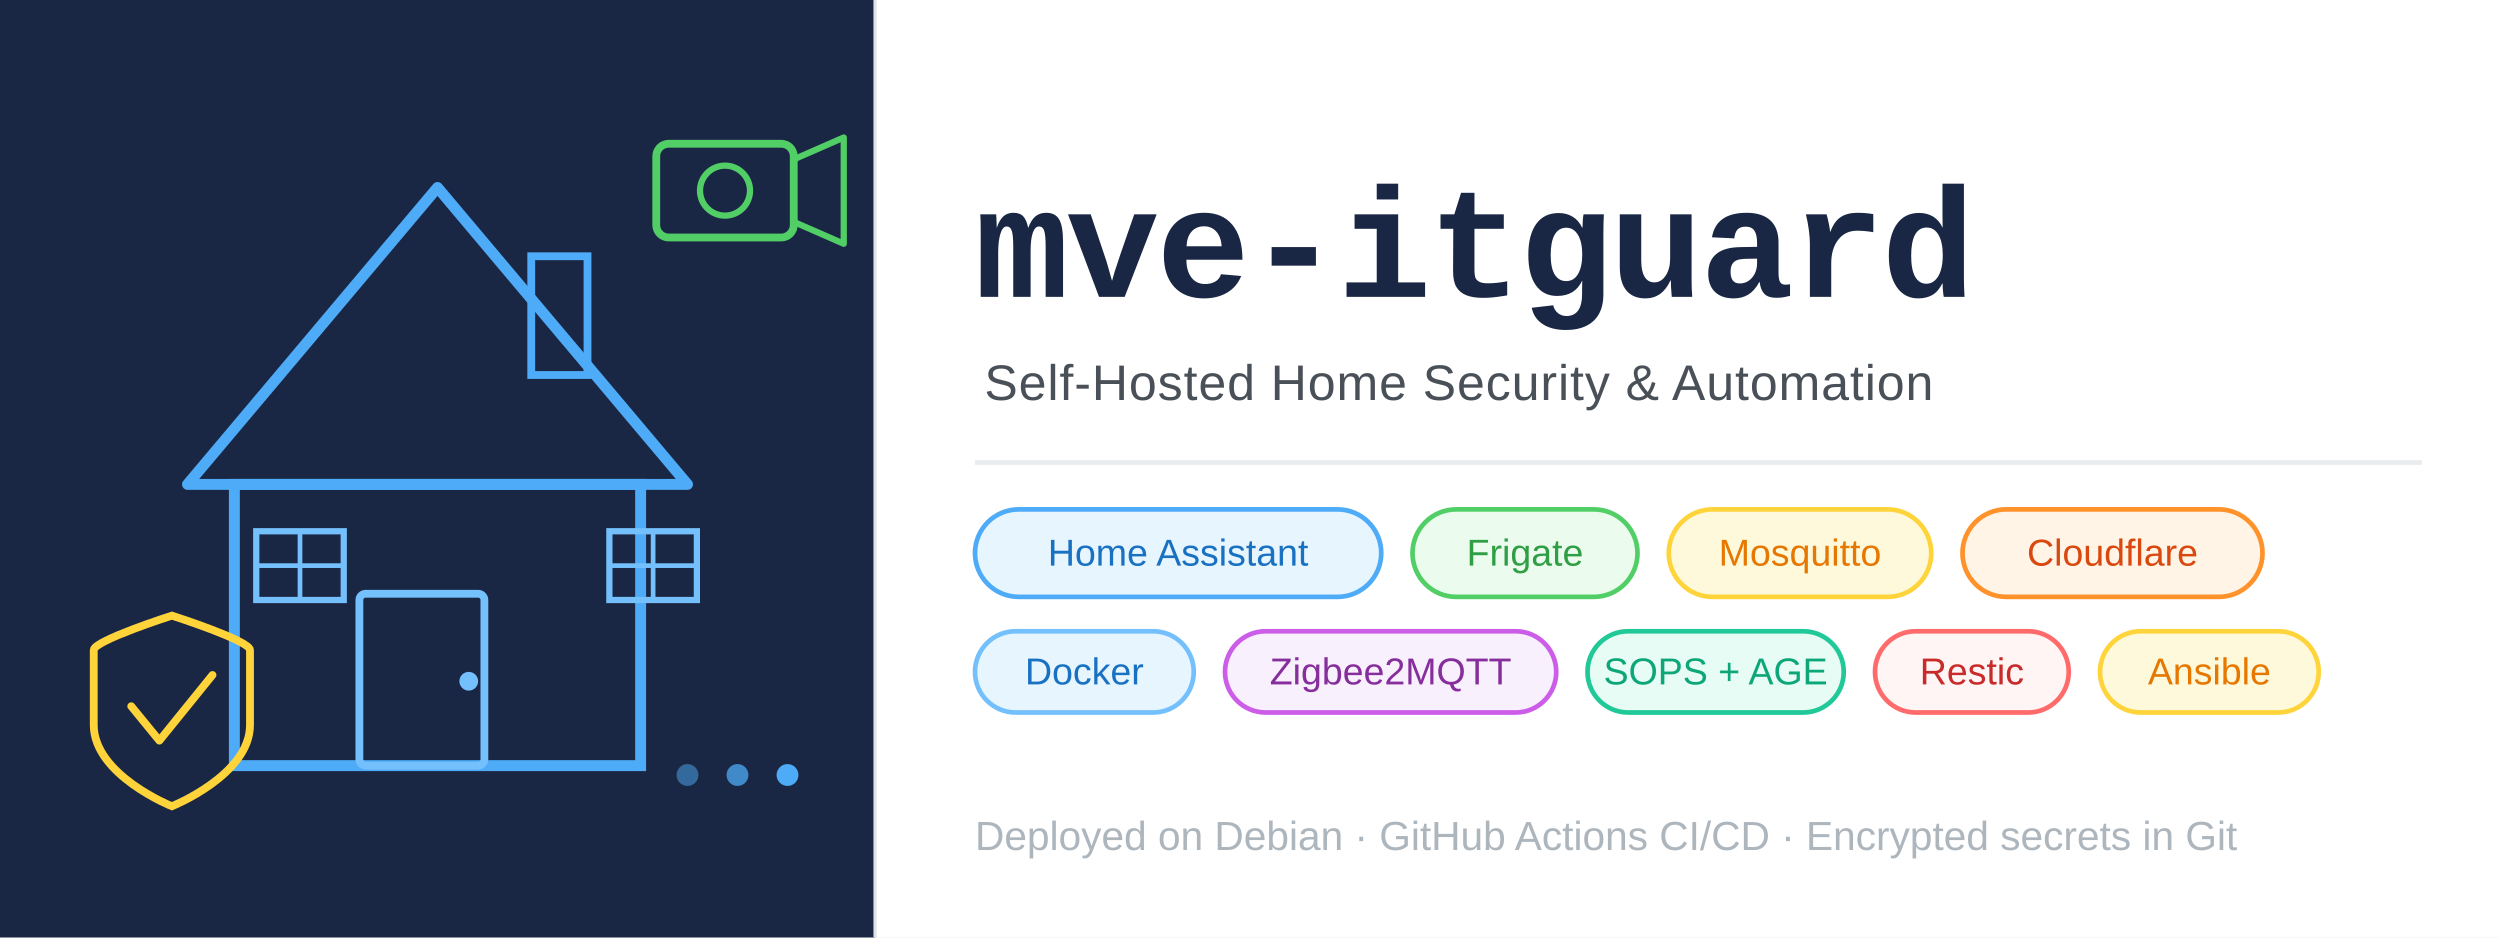
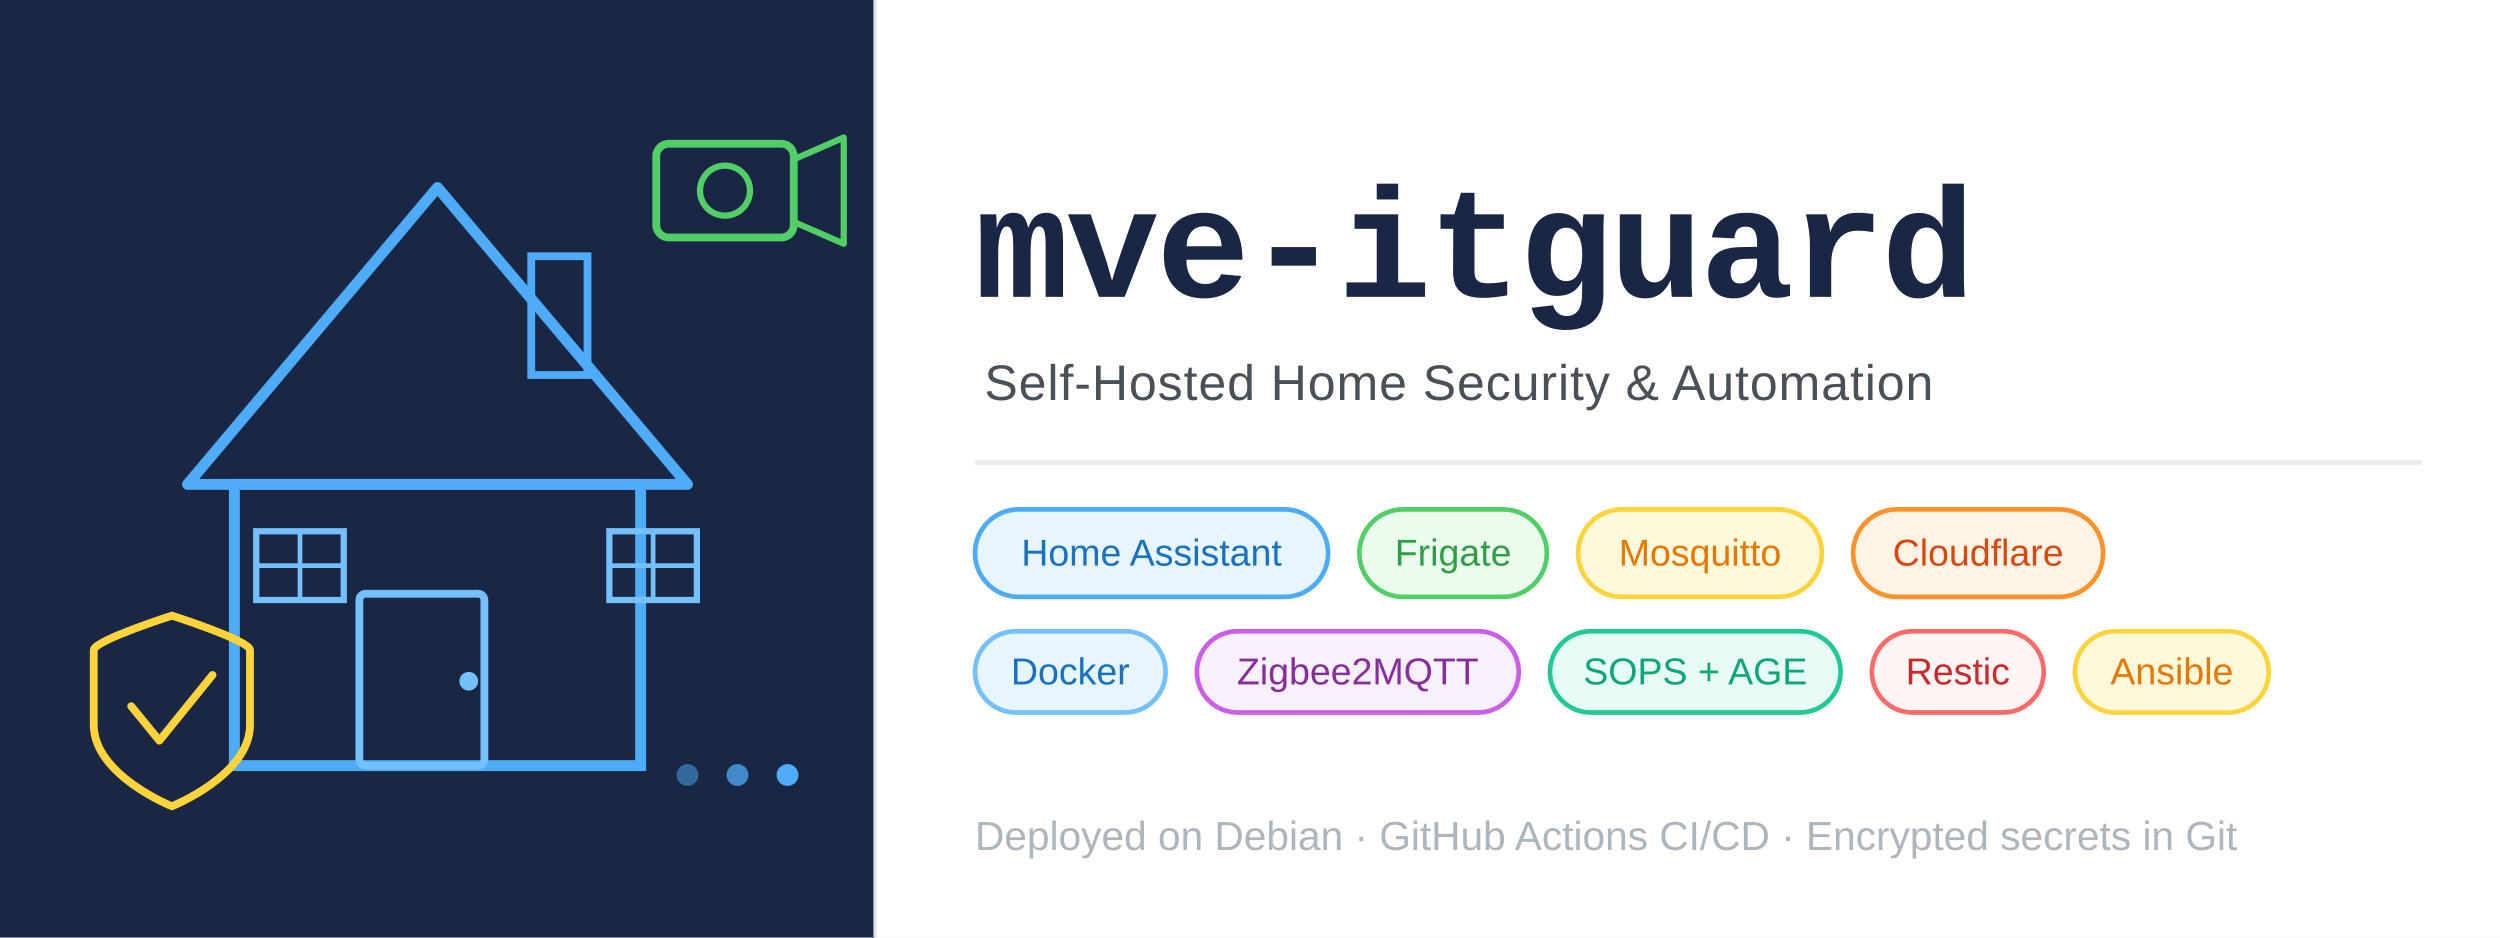
<svg xmlns="http://www.w3.org/2000/svg" viewBox="0 0 800 300" width="800" height="300">
  <rect width="800" height="300" fill="#ffffff" />
  <rect x="0" y="0" width="280" height="300" fill="#1a2744" />
  <polygon points="140,60 60,155 220,155" fill="none" stroke="#4dabf7" stroke-width="3.5" stroke-linejoin="round" />
  <rect x="170" y="82" width="18" height="38" fill="none" stroke="#4dabf7" stroke-width="2.5" />
  <rect x="75" y="155" width="130" height="90" fill="none" stroke="#4dabf7" stroke-width="3.5" />
  <rect x="115" y="190" width="40" height="55" fill="none" stroke="#74c0fc" stroke-width="2.5" rx="2" />
  <circle cx="150" cy="218" r="3" fill="#74c0fc" />
  <rect x="82" y="170" width="28" height="22" fill="none" stroke="#74c0fc" stroke-width="2" />
  <line x1="96" y1="170" x2="96" y2="192" stroke="#74c0fc" stroke-width="1.5" />
  <line x1="82" y1="181" x2="110" y2="181" stroke="#74c0fc" stroke-width="1.5" />
  <rect x="195" y="170" width="28" height="22" fill="none" stroke="#74c0fc" stroke-width="2" />
  <line x1="209" y1="170" x2="209" y2="192" stroke="#74c0fc" stroke-width="1.5" />
  <line x1="195" y1="181" x2="223" y2="181" stroke="#74c0fc" stroke-width="1.5" />
  <rect x="210" y="46" width="44" height="30" fill="none" stroke="#51cf66" stroke-width="2.5" rx="4" />
  <circle cx="232" cy="61" r="8" fill="none" stroke="#51cf66" stroke-width="2" />
  <polygon points="254,51 270,44 270,78 254,71" fill="none" stroke="#51cf66" stroke-width="2" stroke-linejoin="round" />
  <path d="M 30,232 L 30,208 C 30,205 55,197 55,197 C 55,197 80,205 80,208 L 80,232 C 80,248 55,258 55,258 C 55,258 30,248 30,232 Z" fill="none" stroke="#ffd43b" stroke-width="2.5" />
  <path d="M 42,226 L 51,237 L 68,216" fill="none" stroke="#ffd43b" stroke-width="2.5" stroke-linecap="round" stroke-linejoin="round" />
  <circle cx="220" cy="248" r="3.5" fill="#4dabf7" opacity="0.5" />
  <circle cx="236" cy="248" r="3.5" fill="#4dabf7" opacity="0.75" />
  <circle cx="252" cy="248" r="3.5" fill="#4dabf7" opacity="1" />
  <line x1="280" y1="0" x2="280" y2="300" stroke="#dee2e6" stroke-width="1" />
  <text x="312" y="95" font-family="'Courier New', Courier, monospace" font-size="50" font-weight="bold" fill="#1a2744" letter-spacing="-1">mve-itguard</text>
  <text x="315" y="128" font-family="Arial, Helvetica, sans-serif" font-size="16" fill="#495057" letter-spacing="0.3">Self-Hosted Home Security &amp; Automation</text>
  <line x1="312" y1="148" x2="775" y2="148" stroke="#e9ecef" stroke-width="1.5" />
-   <rect x="312" y="163" width="130" height="28" fill="#e7f5ff" rx="14" stroke="#4dabf7" stroke-width="1.5" />
-   <text x="377" y="181" font-family="Arial, sans-serif" font-size="12" fill="#1971c2" text-anchor="middle">Home Assistant</text>
-   <rect x="452" y="163" width="72" height="28" fill="#ebfbee" rx="14" stroke="#51cf66" stroke-width="1.5" />
-   <text x="488" y="181" font-family="Arial, sans-serif" font-size="12" fill="#2f9e44" text-anchor="middle">Frigate</text>
-   <rect x="534" y="163" width="84" height="28" fill="#fff9db" rx="14" stroke="#ffd43b" stroke-width="1.5" />
-   <text x="576" y="181" font-family="Arial, sans-serif" font-size="12" fill="#e67700" text-anchor="middle">Mosquitto</text>
-   <rect x="628" y="163" width="96" height="28" fill="#fff4e6" rx="14" stroke="#ff922b" stroke-width="1.5" />
-   <text x="676" y="181" font-family="Arial, sans-serif" font-size="12" fill="#d9480f" text-anchor="middle">Cloudflare</text>
-   <rect x="312" y="202" width="70" height="26" fill="#e7f5ff" rx="13" stroke="#74c0fc" stroke-width="1.5" />
-   <text x="347" y="219" font-family="Arial, sans-serif" font-size="12" fill="#1971c2" text-anchor="middle">Docker</text>
-   <rect x="392" y="202" width="106" height="26" fill="#f8f0fc" rx="13" stroke="#cc5de8" stroke-width="1.5" />
-   <text x="445" y="219" font-family="Arial, sans-serif" font-size="12" fill="#862e9c" text-anchor="middle">Zigbee2MQTT</text>
-   <rect x="508" y="202" width="82" height="26" fill="#e6fcf5" rx="13" stroke="#20c997" stroke-width="1.5" />
-   <text x="549" y="219" font-family="Arial, sans-serif" font-size="12" fill="#0ca678" text-anchor="middle">SOPS + AGE</text>
-   <rect x="600" y="202" width="62" height="26" fill="#fff5f5" rx="13" stroke="#ff6b6b" stroke-width="1.5" />
-   <text x="631" y="219" font-family="Arial, sans-serif" font-size="12" fill="#c92a2a" text-anchor="middle">Restic</text>
-   <rect x="672" y="202" width="70" height="26" fill="#fff9db" rx="13" stroke="#ffd43b" stroke-width="1.5" />
-   <text x="707" y="219" font-family="Arial, sans-serif" font-size="12" fill="#e67700" text-anchor="middle">Ansible</text>
+   <rect x="312" y="163" width="113" height="28" fill="#e7f5ff" rx="14" stroke="#4dabf7" stroke-width="1.5" />
+   <text x="368.5" y="181" font-family="Arial, sans-serif" font-size="12" fill="#1971c2" text-anchor="middle">Home Assistant</text>
+   <rect x="435" y="163" width="60" height="28" fill="#ebfbee" rx="14" stroke="#51cf66" stroke-width="1.5" />
+   <text x="465" y="181" font-family="Arial, sans-serif" font-size="12" fill="#2f9e44" text-anchor="middle">Frigate</text>
+   <rect x="505" y="163" width="78" height="28" fill="#fff9db" rx="14" stroke="#ffd43b" stroke-width="1.5" />
+   <text x="544" y="181" font-family="Arial, sans-serif" font-size="12" fill="#e67700" text-anchor="middle">Mosquitto</text>
+   <rect x="593" y="163" width="80" height="28" fill="#fff4e6" rx="14" stroke="#ff922b" stroke-width="1.5" />
+   <text x="633" y="181" font-family="Arial, sans-serif" font-size="12" fill="#d9480f" text-anchor="middle">Cloudflare</text>
+   <rect x="312" y="202" width="61" height="26" fill="#e7f5ff" rx="13" stroke="#74c0fc" stroke-width="1.5" />
+   <text x="342.5" y="219" font-family="Arial, sans-serif" font-size="12" fill="#1971c2" text-anchor="middle">Docker</text>
+   <rect x="383" y="202" width="103" height="26" fill="#f8f0fc" rx="13" stroke="#cc5de8" stroke-width="1.5" />
+   <text x="434.5" y="219" font-family="Arial, sans-serif" font-size="12" fill="#862e9c" text-anchor="middle">Zigbee2MQTT</text>
+   <rect x="496" y="202" width="93" height="26" fill="#e6fcf5" rx="13" stroke="#20c997" stroke-width="1.5" />
+   <text x="542.5" y="219" font-family="Arial, sans-serif" font-size="12" fill="#0ca678" text-anchor="middle">SOPS + AGE</text>
+   <rect x="599" y="202" width="55" height="26" fill="#fff5f5" rx="13" stroke="#ff6b6b" stroke-width="1.5" />
+   <text x="626.5" y="219" font-family="Arial, sans-serif" font-size="12" fill="#c92a2a" text-anchor="middle">Restic</text>
+   <rect x="664" y="202" width="62" height="26" fill="#fff9db" rx="13" stroke="#ffd43b" stroke-width="1.5" />
+   <text x="695" y="219" font-family="Arial, sans-serif" font-size="12" fill="#e67700" text-anchor="middle">Ansible</text>
  <text x="312" y="272" font-family="Arial, Helvetica, sans-serif" font-size="13" fill="#adb5bd">Deployed on Debian · GitHub Actions CI/CD · Encrypted secrets in Git</text>
</svg>
